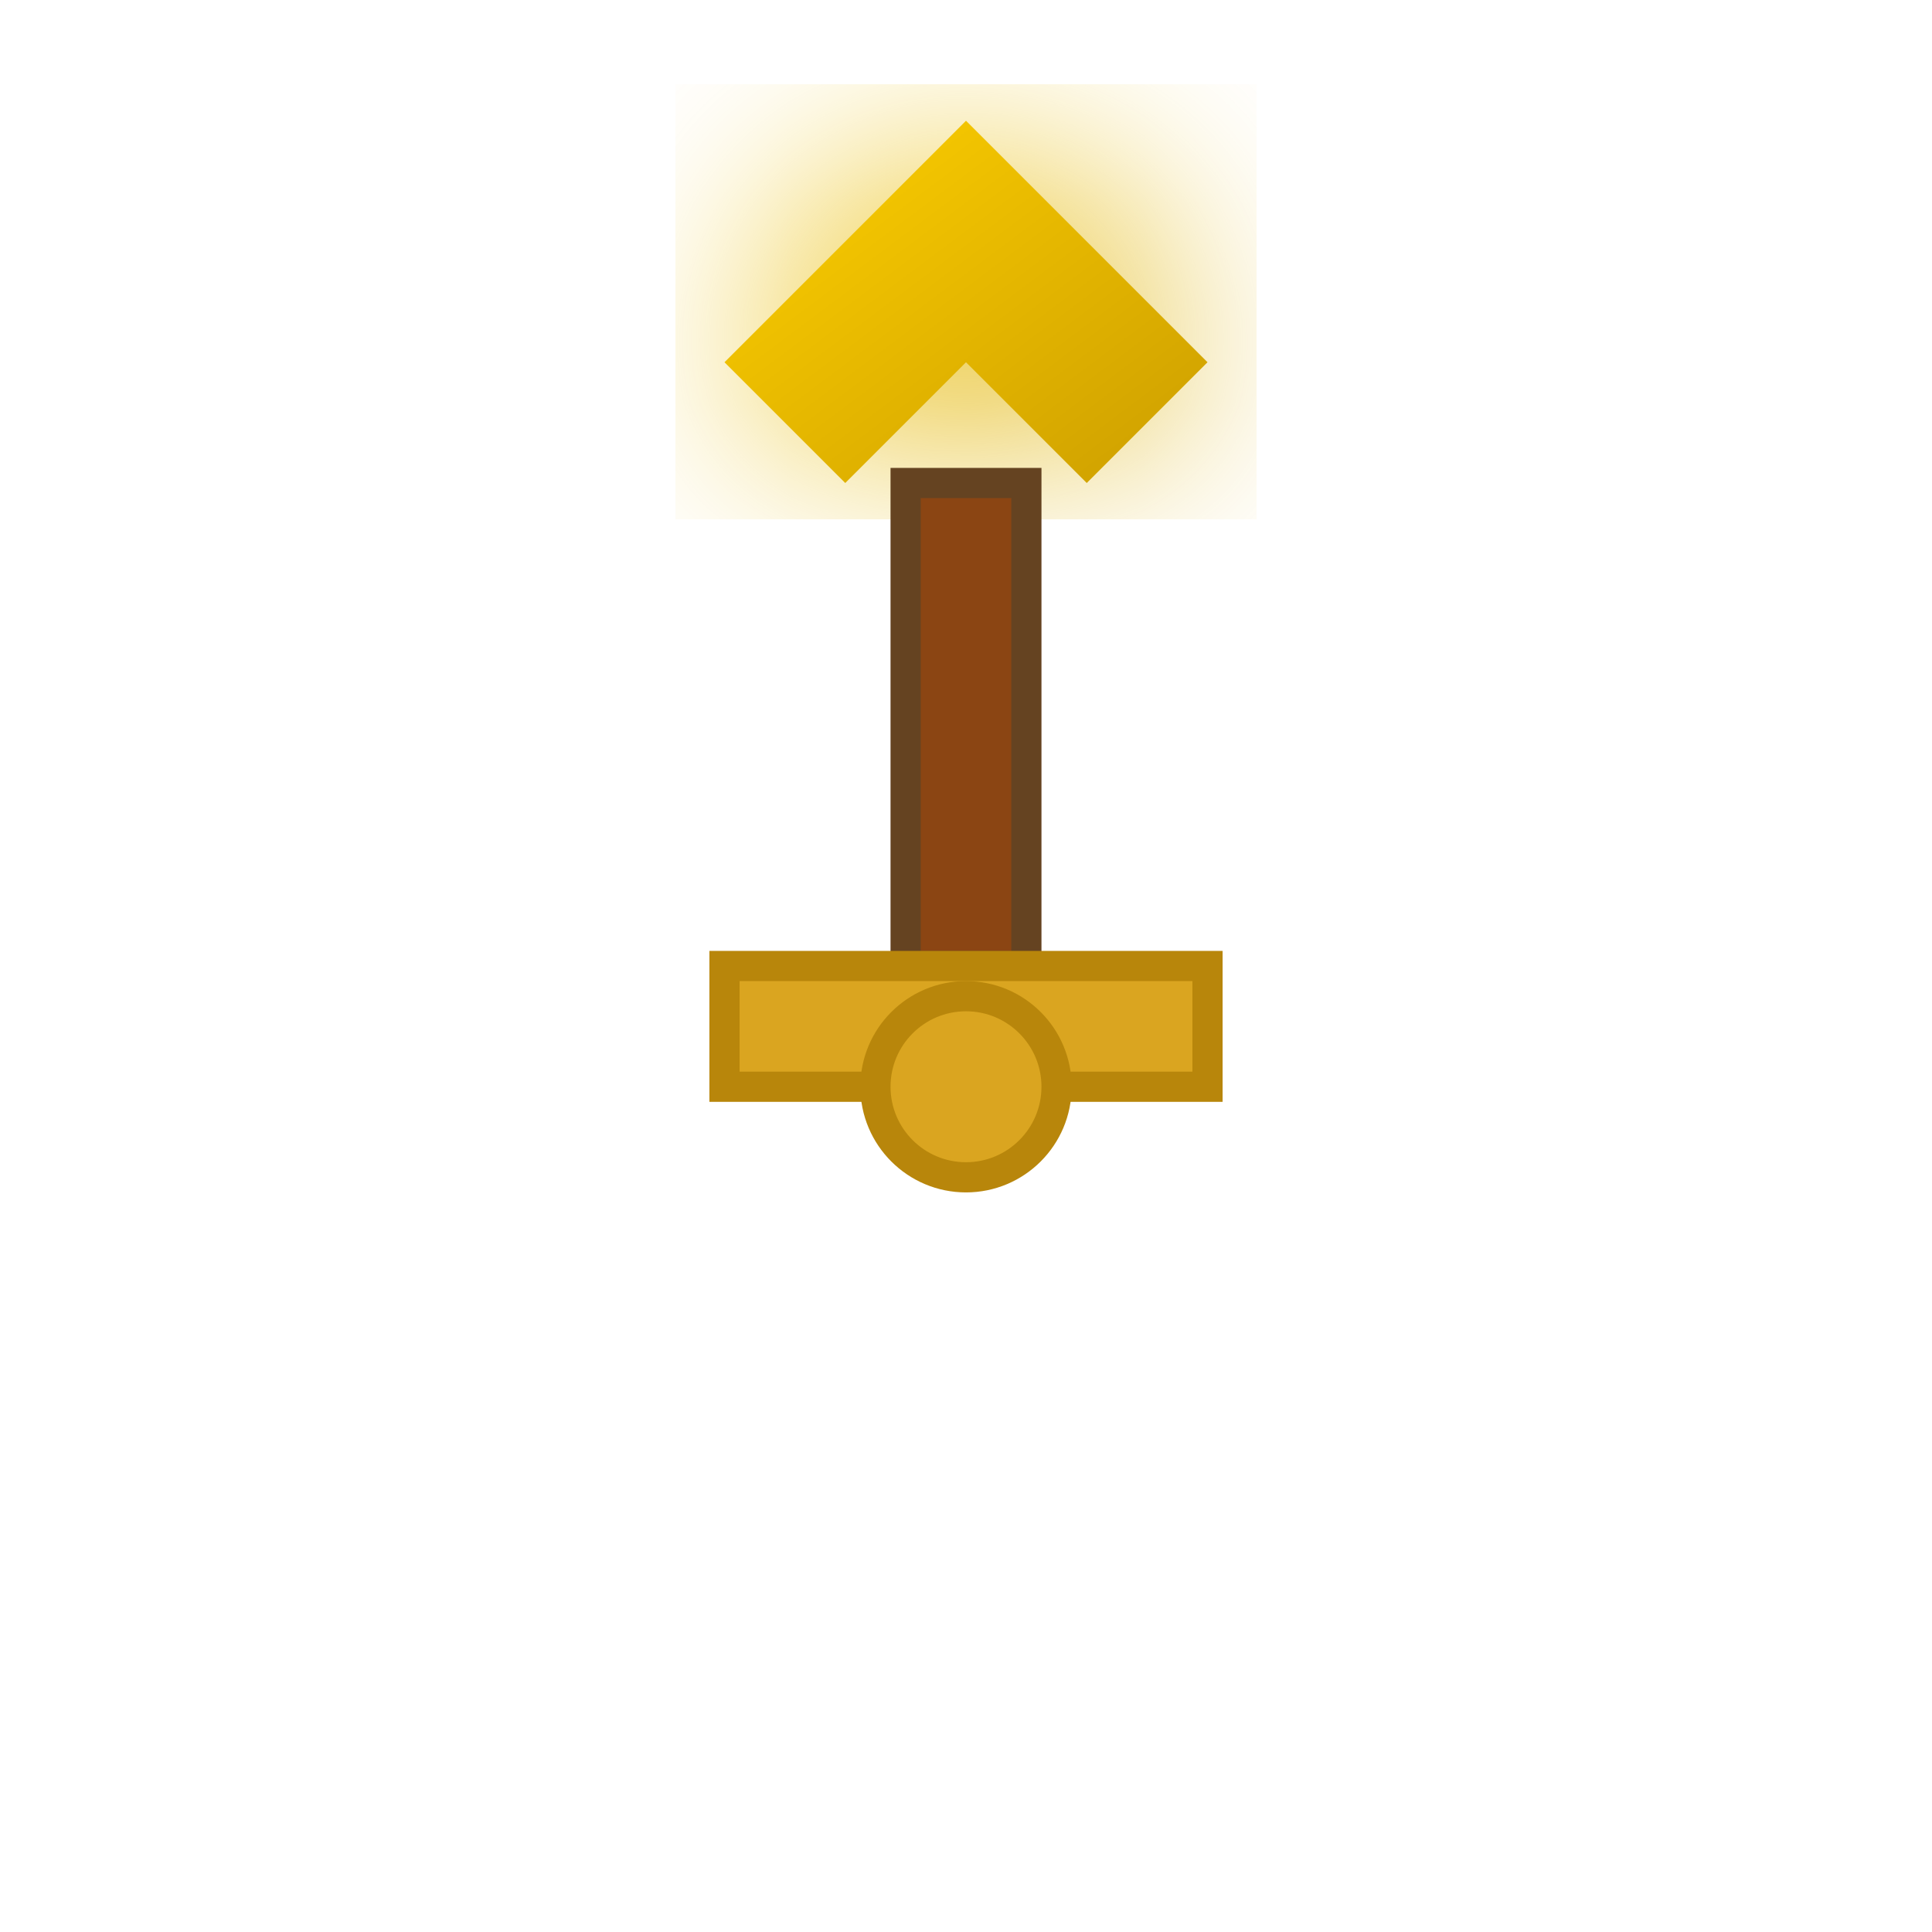
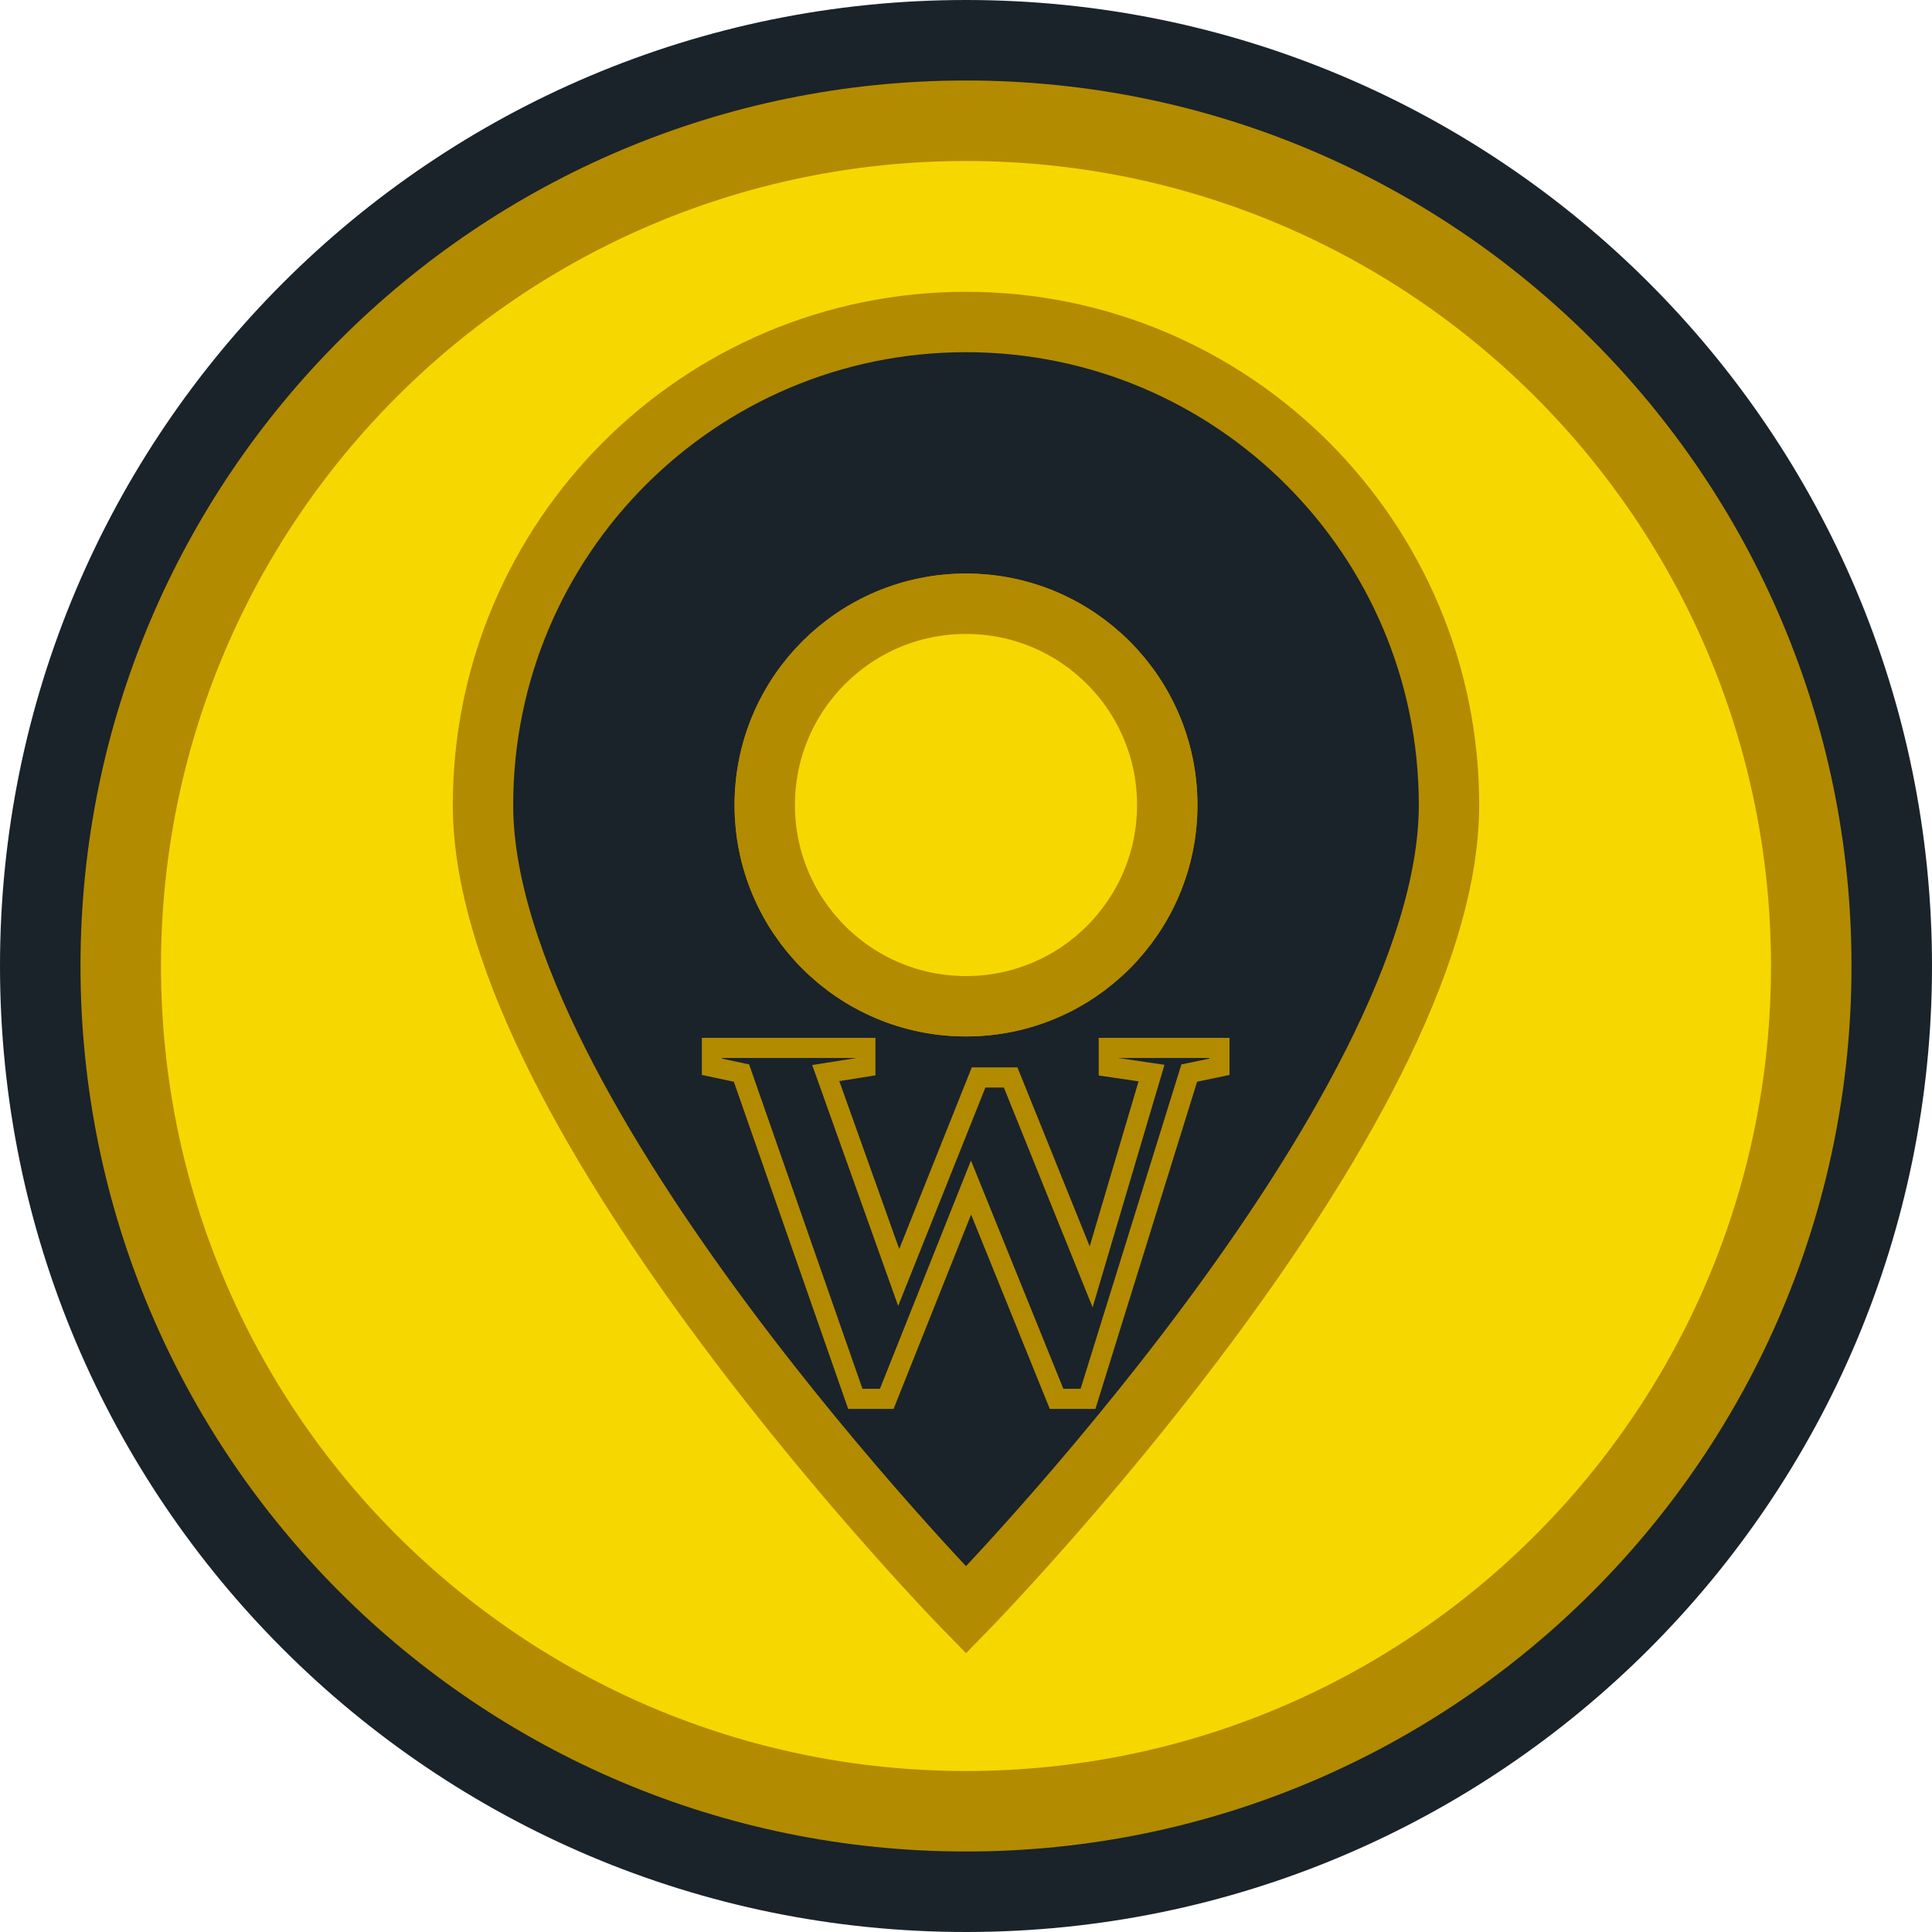
- <svg xmlns="http://www.w3.org/2000/svg" viewBox="0 0 32 32" width="32" height="32">
-   <defs>
-     <linearGradient id="swordGradient" x1="0%" y1="0%" x2="100%" y2="100%">
-       <stop offset="0%" style="stop-color:#ffd100;stop-opacity:1" />
-       <stop offset="100%" style="stop-color:#cc9e00;stop-opacity:1" />
-     </linearGradient>
-     <filter id="glow">
-       <feGaussianBlur stdDeviation="2" result="coloredBlur" />
-       <feMerge>
-         <feMergeNode in="coloredBlur" />
-         <feMergeNode in="SourceGraphic" />
-       </feMerge>
-     </filter>
-   </defs>
-   <path d="M16 2 L20 6 L18 8 L16 6 L14 8 L12 6 L16 2 Z" fill="url(#swordGradient)" filter="url(#glow)" />
-   <rect x="15" y="8" width="2" height="8" fill="#8B4513" stroke="#654321" stroke-width="0.5" />
-   <rect x="12" y="16" width="8" height="2" fill="#DAA520" stroke="#B8860B" stroke-width="0.5" />
-   <circle cx="16" cy="18" r="1.5" fill="#DAA520" stroke="#B8860B" stroke-width="0.5" />
+ <svg xmlns="http://www.w3.org/2000/svg" width="48" height="48" viewBox="0 0 48 48">
+   <g>
+     <circle cx="24" cy="24" r="24" fill="#1a232a" />
+     <circle cx="24" cy="24" r="21" fill="#f7d700" stroke="#b38b00" stroke-width="2" />
+     <path d="M24 8c-6.627 0-12 5.373-12 12 0 7.732 12 20 12 20s12-12.268 12-20c0-6.627-5.373-12-12-12zm0 17a5 5 0 1 1 0-10 5 5 0 0 1 0 10z" fill="#1a232a" stroke="#b38b00" stroke-width="1.5" />
+     <circle cx="24" cy="20" r="5" fill="#f7d700" stroke="#b38b00" stroke-width="1.5" />
+     <text x="24" y="30" text-anchor="middle" font-family="Cinzel, Times New Roman, serif" font-size="13" font-weight="bold" fill="#1a232a" stroke="#b38b00" stroke-width="0.5" dy="0.35em">W</text>
+   </g>
</svg>
